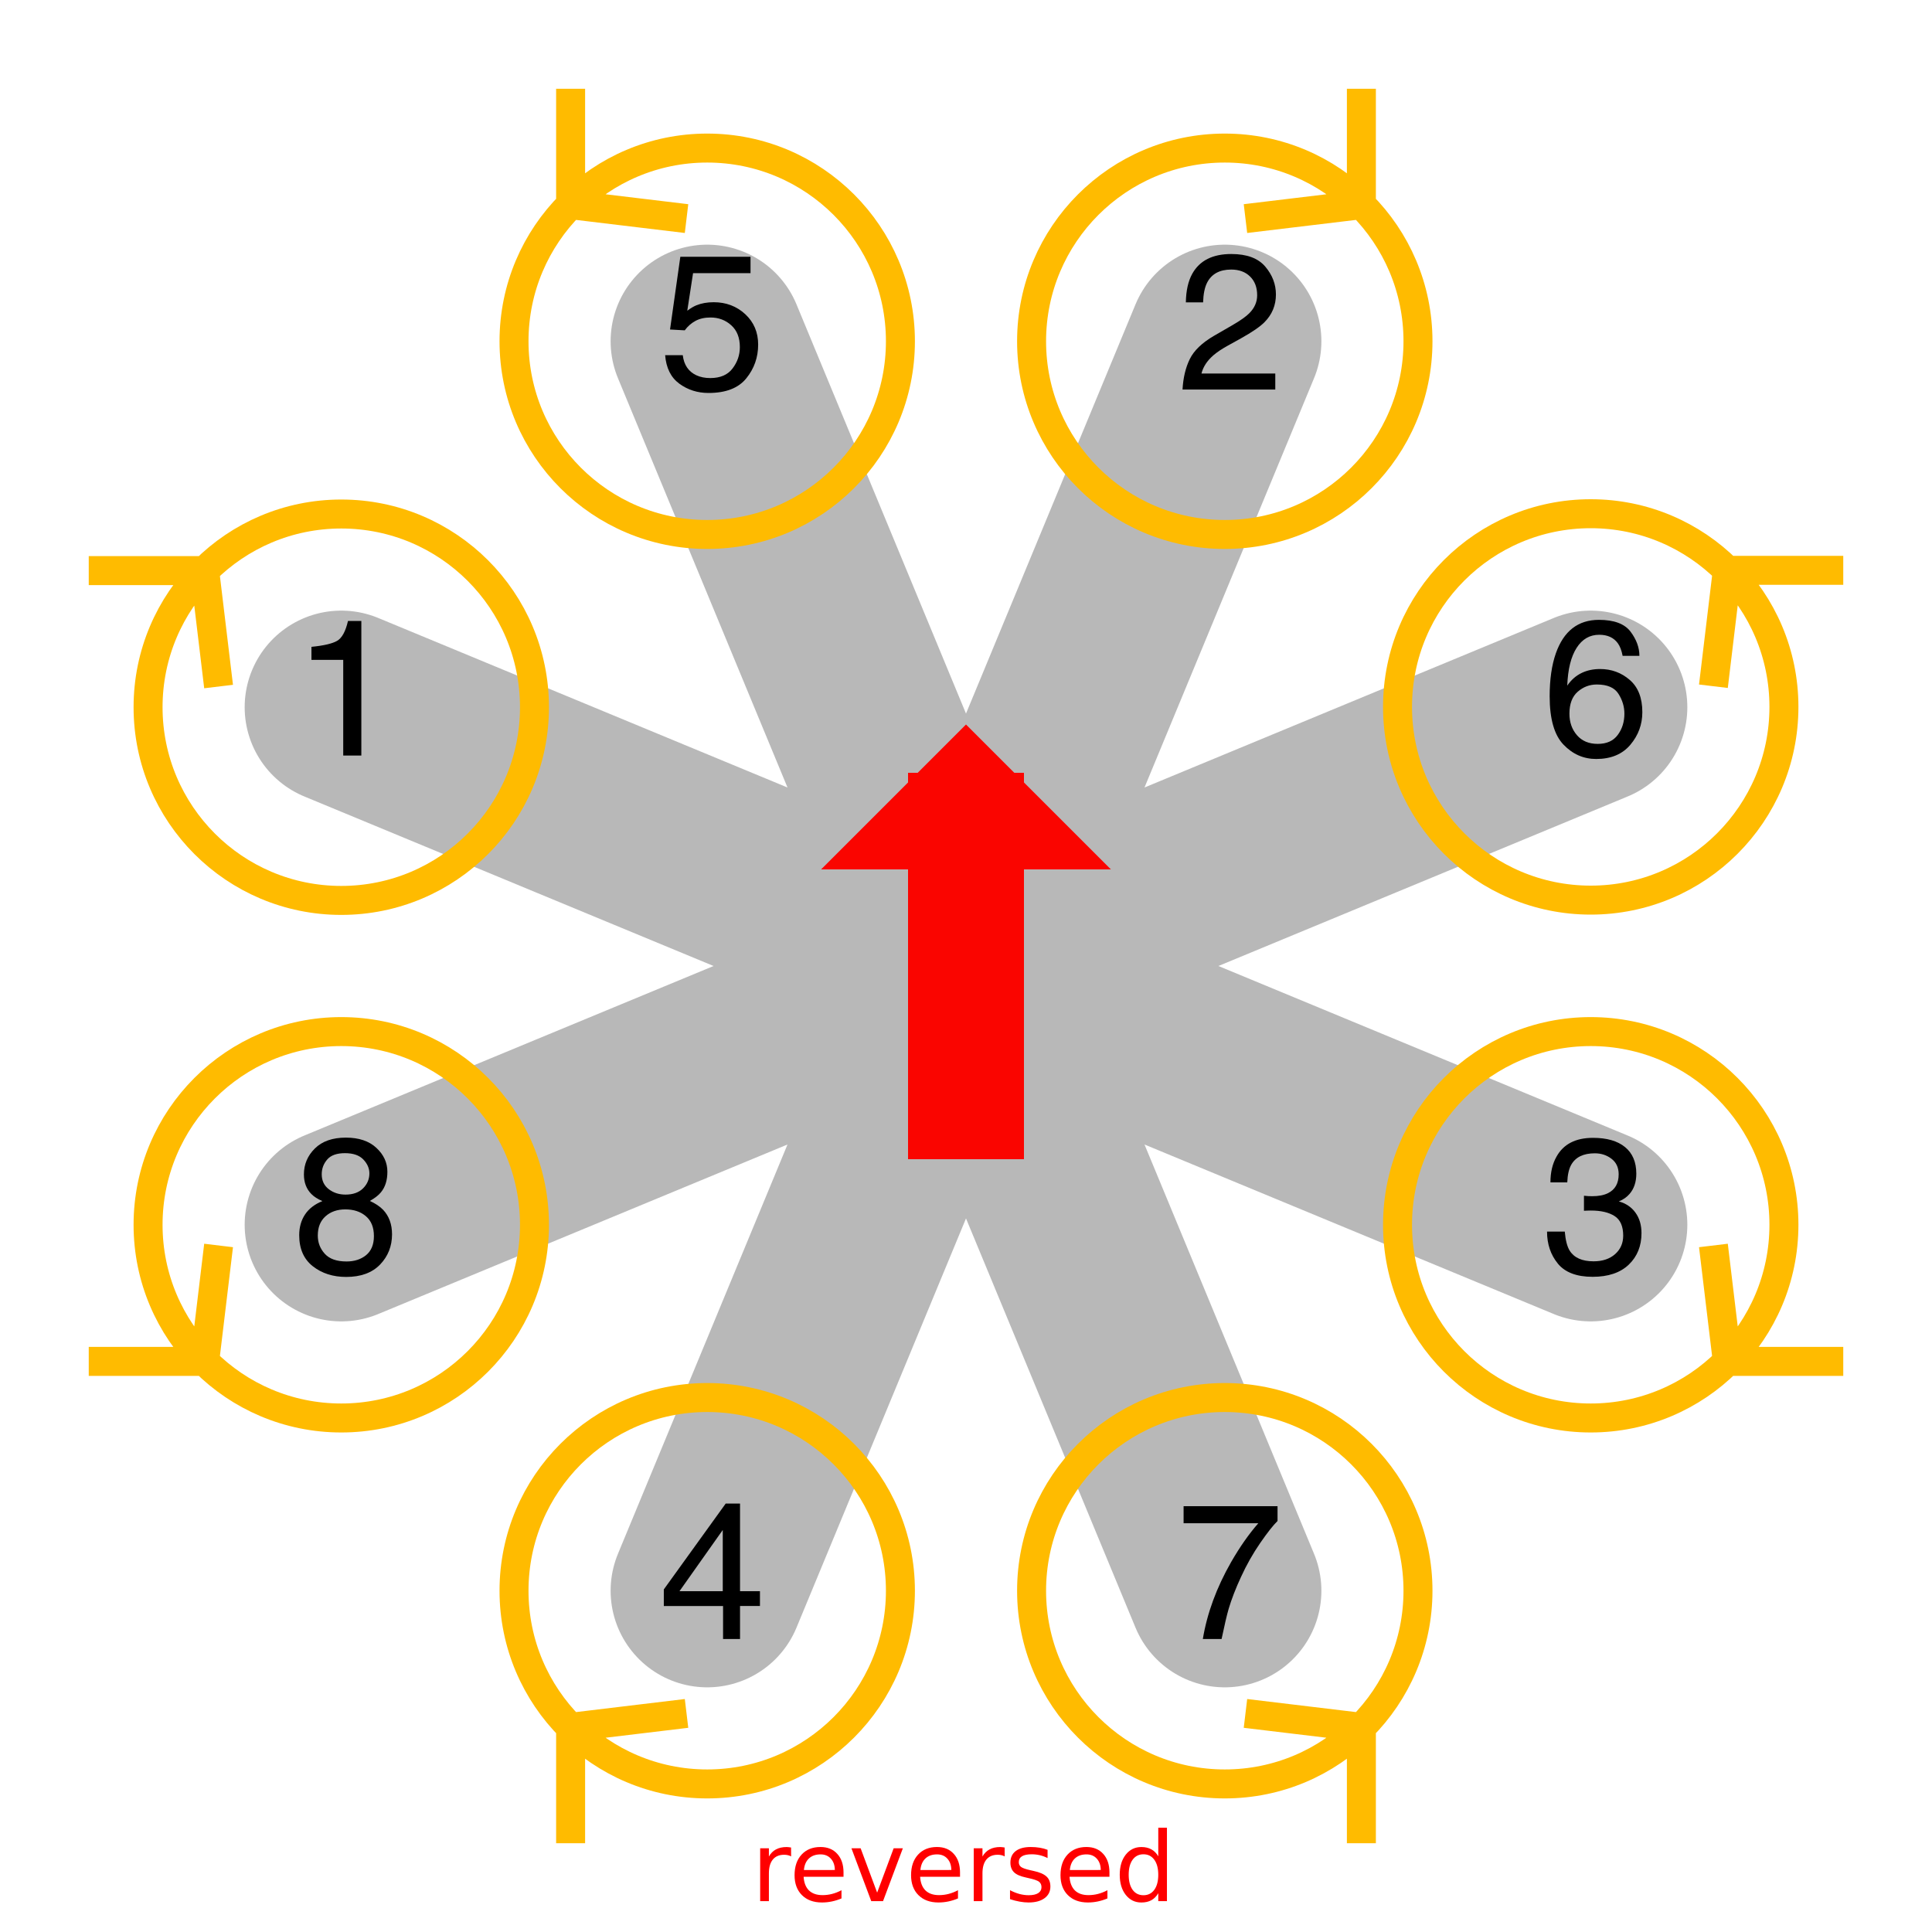
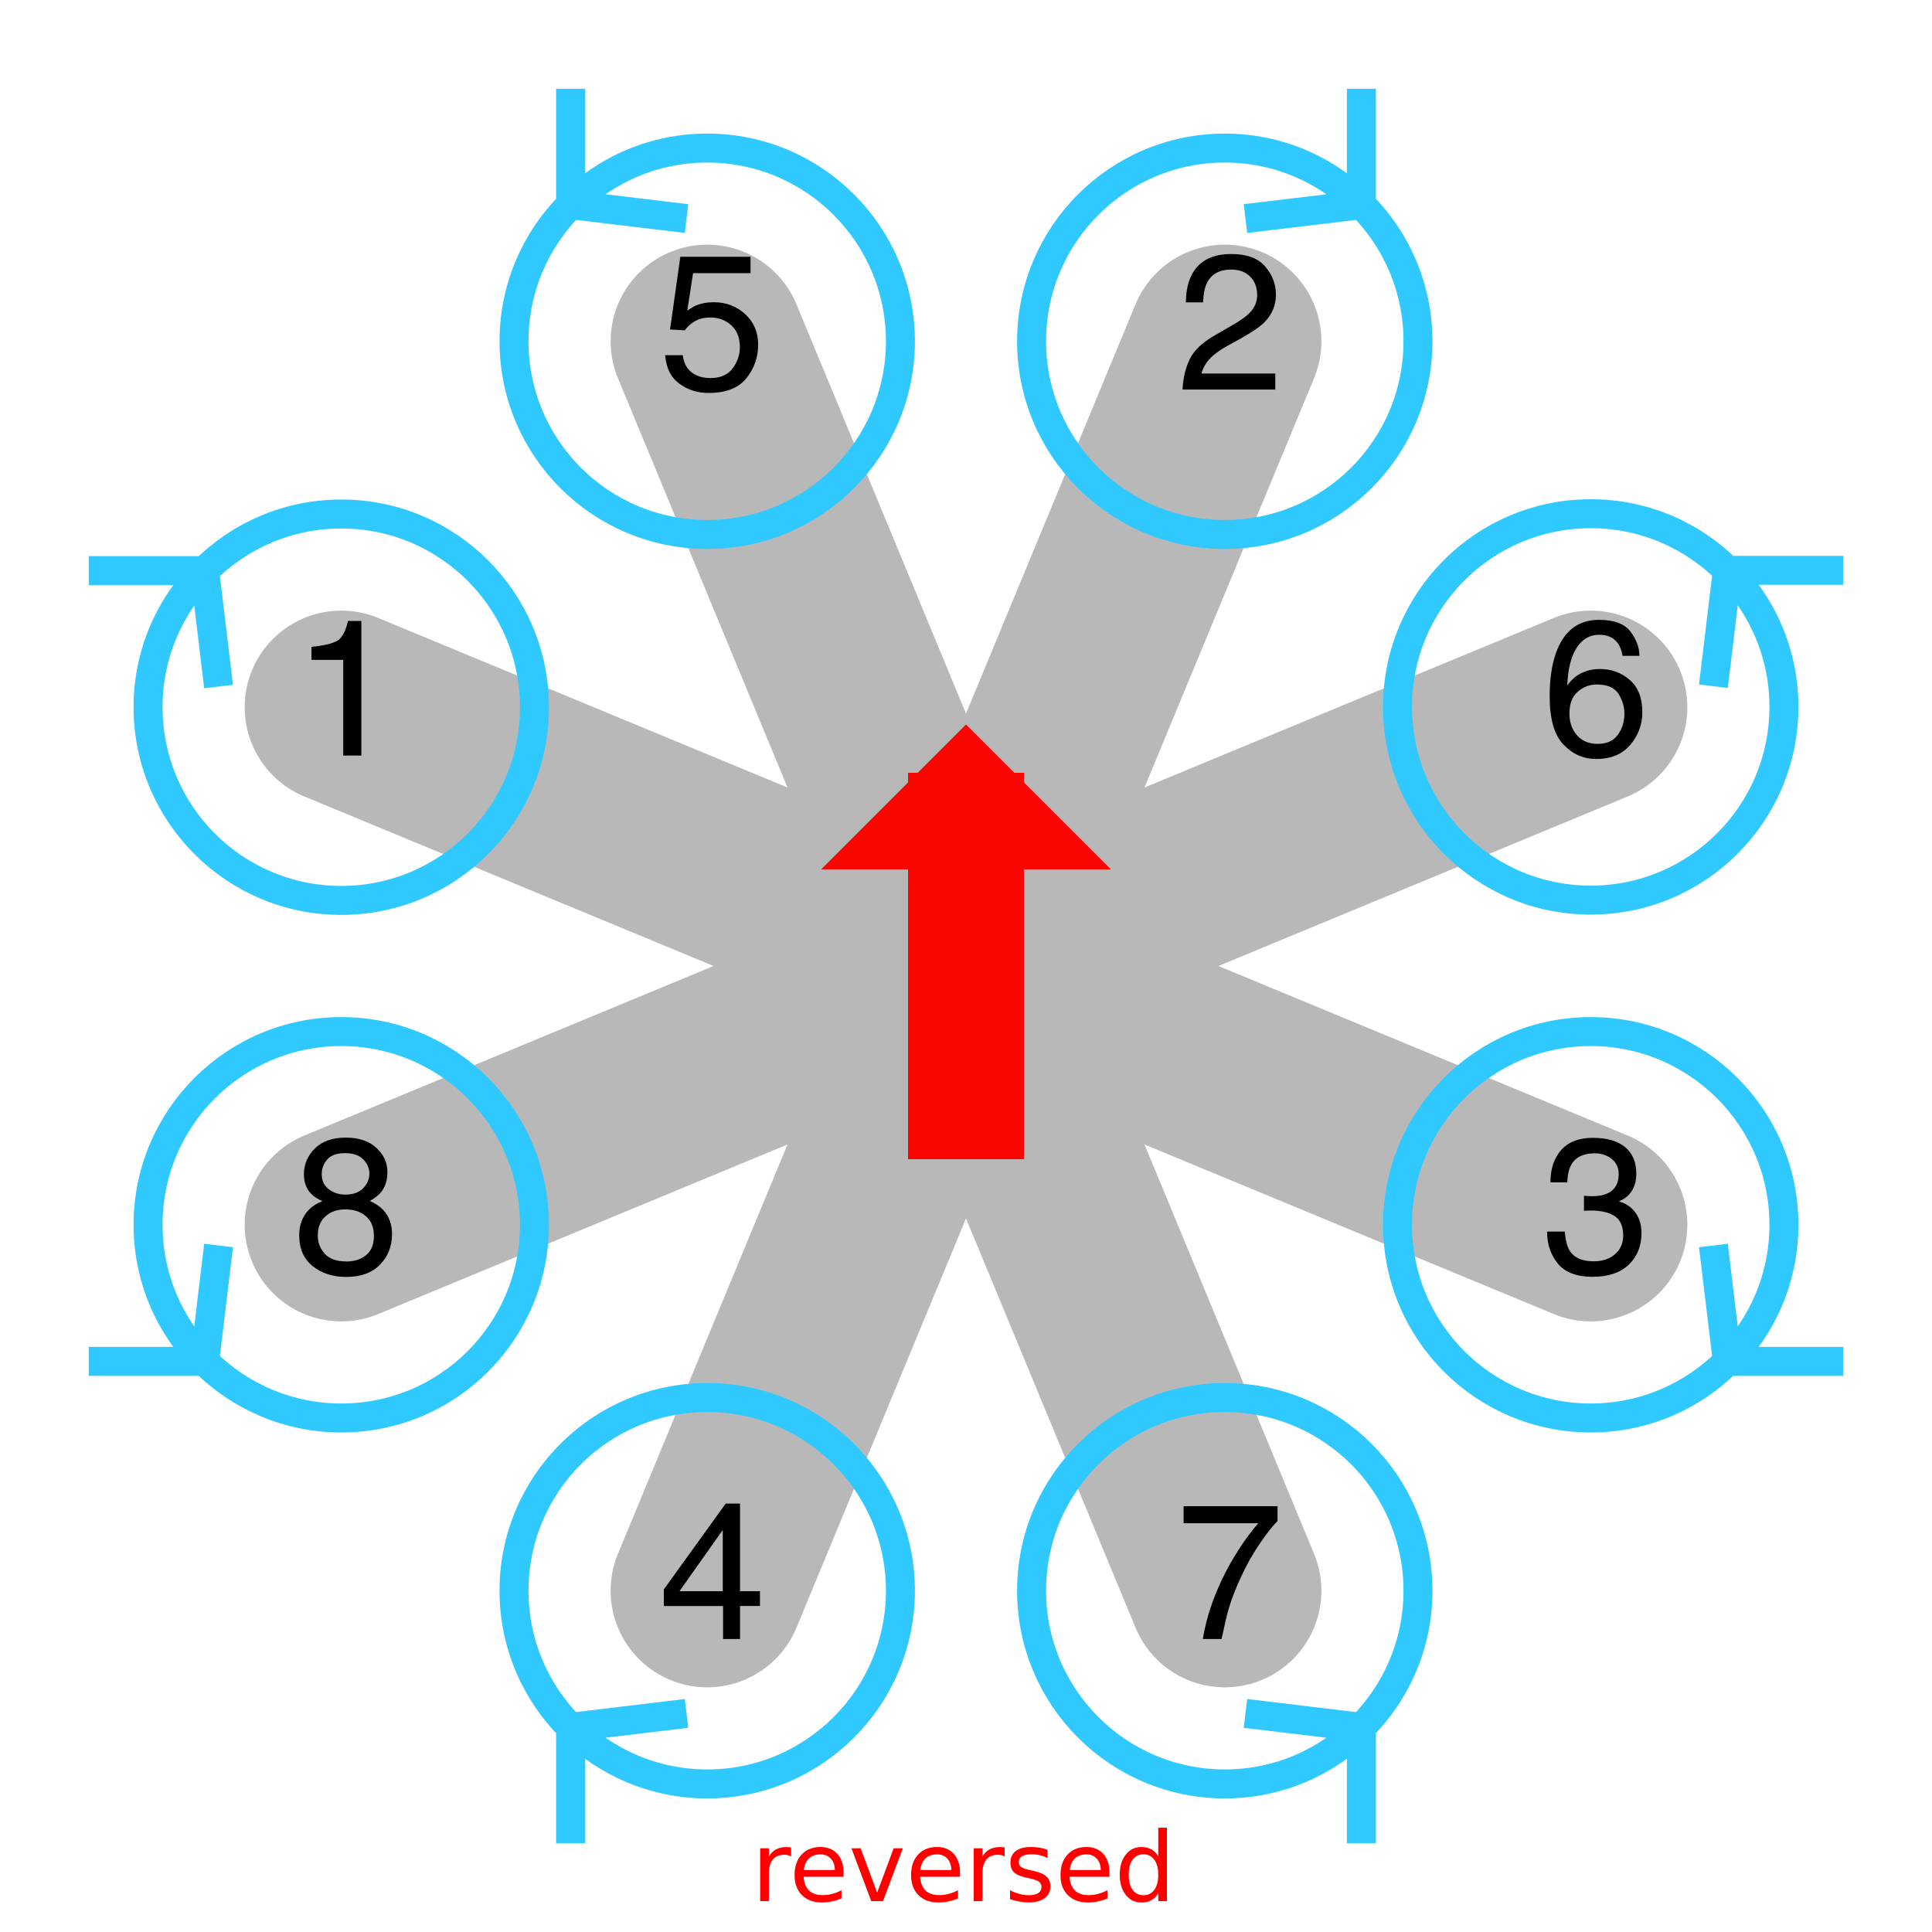
<svg xmlns="http://www.w3.org/2000/svg" xmlns:xlink="http://www.w3.org/1999/xlink" height="200pt" viewBox="0 0 200 200" width="200pt">
  <symbol id="glyph0-1" overflow="visible">
    <path d="m1.371-3.145c.434-.891 1.277-1.703 2.535-2.434l1.875-1.082c.84-.488 1.43-.906 1.766-1.25.535-.539.805-1.16.805-1.855 0-.812-.246-1.461-.734-1.938-.488-.48-1.141-.719-1.953-.719-1.203 0-2.039.457-2.5 1.367-.246.488-.383 1.164-.41 2.031h-1.785c.02-1.219.242-2.211.672-2.977.762-1.355 2.105-2.031 4.031-2.031 1.602 0 2.773.43 3.512 1.297.738.867 1.109 1.828 1.109 2.891 0 1.121-.395 2.078-1.184 2.871-.453.461-1.27 1.023-2.449 1.68l-1.34.742c-.637.352-1.137.688-1.5 1.004-.652.566-1.062 1.195-1.234 1.887h7.641v1.66h-9.602c.066-1.203.312-2.254.746-3.145zm0 0" />
  </symbol>
  <symbol id="glyph0-2" overflow="visible">
    <path d="m9.117-12.828c.613.812.922 1.648.922 2.508h-1.738c-.105-.555-.27-.988-.496-1.301-.426-.586-1.066-.879-1.926-.879-.984 0-1.766.453-2.344 1.363-.578.906-.902 2.207-.965 3.902.402-.594.91-1.039 1.523-1.328.559-.262 1.184-.391 1.875-.391 1.172 0 2.191.371 3.062 1.121.875.75 1.312 1.863 1.312 3.348 0 1.27-.414 2.395-1.242 3.375-.828.98-2.004 1.469-3.535 1.469-1.309 0-2.438-.496-3.387-1.488-.953-.992-1.43-2.664-1.43-5.012 0-1.738.215-3.215.637-4.426.812-2.316 2.301-3.477 4.465-3.477 1.562 0 2.648.406 3.266 1.215zm-1.32 10.695c.461-.621.688-1.355.688-2.203 0-.715-.203-1.398-.613-2.047-.41-.648-1.156-.969-2.238-.969-.754 0-1.414.25-1.984.75-.57.5-.855 1.258-.855 2.266 0 .887.258 1.629.777 2.23.516.602 1.234.902 2.152.902.926 0 1.617-.309 2.074-.93zm0 0" />
  </symbol>
  <symbol id="glyph0-3" overflow="visible">
    <path d="m1.598-.98c-.746-.91-1.121-2.016-1.121-3.316h1.836c.078.906.25 1.562.508 1.973.457.734 1.281 1.105 2.473 1.105.926 0 1.668-.25 2.227-.742.559-.496.84-1.133.84-1.914 0-.965-.293-1.641-.883-2.023-.59-.383-1.41-.578-2.457-.578-.117 0-.234.004-.355.008-.121.004-.242.008-.367.016v-1.555c.184.02.336.031.461.039.121.008.254.008.398.008.656 0 1.199-.102 1.621-.312.742-.363 1.113-1.016 1.113-1.953 0-.695-.246-1.23-.742-1.609-.496-.379-1.07-.566-1.727-.566-1.172 0-1.984.391-2.434 1.172-.246.43-.387 1.043-.418 1.836h-1.742c0-1.043.211-1.926.625-2.656.719-1.301 1.977-1.953 3.781-1.953 1.426 0 2.531.316 3.312.953.781.633 1.172 1.555 1.172 2.758 0 .859-.234 1.555-.695 2.09-.285.332-.656.594-1.113.781.734.203 1.309.59 1.723 1.168.414.574.621 1.281.621 2.113 0 1.336-.441 2.422-1.316 3.262-.879.84-2.129 1.262-3.742 1.262-1.652 0-2.852-.457-3.598-1.363zm0 0" />
  </symbol>
  <symbol id="glyph0-4" overflow="visible">
    <path d="m10.461-13.75v1.531c-.449.438-1.047 1.195-1.793 2.277-.746 1.082-1.406 2.246-1.98 3.496-.566 1.219-.992 2.328-1.289 3.328-.188.645-.43 1.684-.73 3.117h-1.941c.441-2.668 1.418-5.324 2.93-7.969.891-1.551 1.828-2.887 2.812-4.016h-7.734v-1.766zm0 0" />
  </symbol>
  <symbol id="glyph0-5" overflow="visible">
    <path d="m6.609-4.953v-6.336l-4.48 6.336zm.031 4.953v-3.418h-6.133v-1.719l6.406-8.887h1.484v9.07h2.062v1.535h-2.062v3.418zm0 0" />
  </symbol>
  <symbol id="glyph0-6" overflow="visible">
    <path d="m7.258-8.773c.434-.434.652-.949.652-1.547 0-.523-.207-1-.625-1.438-.418-.438-1.051-.656-1.902-.656-.848 0-1.461.219-1.836.656-.379.438-.57.945-.57 1.531 0 .66.246 1.172.734 1.547.488.371 1.062.555 1.727.555.777 0 1.383-.215 1.82-.648zm.316 6.914c.535-.441.805-1.098.805-1.969 0-.906-.277-1.594-.832-2.062-.551-.469-1.262-.703-2.125-.703-.84 0-1.527.242-2.059.719-.531.48-.793 1.141-.793 1.988 0 .73.242 1.359.727 1.891s1.234.793 2.25.793c.812 0 1.488-.219 2.027-.656zm-5.668-6.324c-.516-.52-.773-1.199-.773-2.031 0-1.043.379-1.938 1.133-2.684.754-.75 1.828-1.125 3.211-1.125 1.344 0 2.395.352 3.156 1.059.762.707 1.141 1.531 1.141 2.477 0 .871-.219 1.578-.664 2.121-.246.305-.629.602-1.148.898.578.266 1.031.57 1.367.914.617.652.926 1.5.926 2.539 0 1.23-.414 2.277-1.238 3.133-.828.855-1.996 1.281-3.508 1.281-1.359 0-2.512-.367-3.453-1.105-.941-.738-1.41-1.812-1.41-3.219 0-.828.203-1.543.605-2.145.402-.602 1.004-1.062 1.797-1.383-.488-.207-.867-.449-1.141-.73zm0 0" />
  </symbol>
  <symbol id="glyph0-7" overflow="visible">
    <path d="m1.914-9.902v-1.348c1.27-.125 2.156-.332 2.656-.621.5-.289.875-.973 1.125-2.055h1.383v13.926h-1.875v-9.902zm0 0" />
  </symbol>
  <symbol id="glyph0-8" overflow="visible">
    <path d="m2.469-3.562c.117 1 .586 1.695 1.398 2.078.418.195.898.293 1.445.293 1.043 0 1.812-.332 2.312-.996.504-.664.754-1.398.754-2.207 0-.977-.297-1.73-.895-2.266-.594-.535-1.309-.801-2.141-.801-.605 0-1.125.117-1.559.352s-.805.559-1.109.977l-1.523-.086 1.066-7.531h7.266v1.699h-5.949l-.598 3.887c.328-.246.637-.434.93-.555.52-.215 1.125-.324 1.805-.324 1.285 0 2.371.414 3.266 1.238.891.828 1.336 1.875 1.336 3.148 0 1.32-.41 2.484-1.227 3.492-.816 1.012-2.121 1.516-3.91 1.516-1.141 0-2.148-.32-3.023-.961s-1.363-1.625-1.469-2.953zm0 0" />
  </symbol>
  <g>
    <g>
      <path d="m126.789 35.328-53.578 129.344m91.461-91.461-129.344 53.578m129.344 0-129.344-53.578m91.461 91.461-53.578-129.344" style="fill:none;stroke:#b8b8b8;stroke-width:20;stroke-linecap:round;stroke-linejoin:round;stroke-miterlimit:10" />
-       <path d="m184.672 73.18c0 11.047-8.957 20-20 20-11.047 0-20-8.953-20-20s8.953-20 20-20c11.043 0 20 8.953 20 20m-5.859-14.141-1.441 12m1.441-12h12" fill="none" stroke="#fb0" stroke-miterlimit="10" stroke-width="3" />
+       <path d="m184.672 73.18c0 11.047-8.957 20-20 20-11.047 0-20-8.953-20-20s8.953-20 20-20c11.043 0 20 8.953 20 20m-5.859-14.141-1.441 12m1.441-12h12" fill="none" stroke="#2fc8ff" stroke-miterlimit="10" stroke-width="3" />
      <g>
        <use height="100%" width="100%" x="121.789" xlink:href="#glyph0-1" y="40.328" />
      </g>
-       <path d="m146.789 35.328c0 11.047-8.953 20-20 20-11.047 0-20-8.953-20-20 0-11.043 8.953-20 20-20 11.047 0 20 8.957 20 20m-5.859-14.141v-12m0 12-12 1.441" fill="none" stroke="#fb0" stroke-miterlimit="10" stroke-width="3" />
+       <path d="m146.789 35.328c0 11.047-8.953 20-20 20-11.047 0-20-8.953-20-20 0-11.043 8.953-20 20-20 11.047 0 20 8.957 20 20m-5.859-14.141v-12m0 12-12 1.441" fill="none" stroke="#2fc8ff" stroke-miterlimit="10" stroke-width="3" />
      <g>
        <use height="100%" width="100%" x="159.672" xlink:href="#glyph0-2" y="78.211" />
      </g>
-       <path d="m146.789 164.672c0 11.043-8.953 20-20 20-11.047 0-20-8.957-20-20 0-11.047 8.953-20 20-20 11.047 0 20 8.953 20 20m-5.859 14.141v12m0-12-12-1.441" fill="none" stroke="#fb0" stroke-miterlimit="10" stroke-width="3" />
+       <path d="m146.789 164.672c0 11.043-8.953 20-20 20-11.047 0-20-8.957-20-20 0-11.047 8.953-20 20-20 11.047 0 20 8.953 20 20m-5.859 14.141v12m0-12-12-1.441" fill="none" stroke="#2fc8ff" stroke-miterlimit="10" stroke-width="3" />
      <g>
        <use height="100%" width="100%" x="159.672" xlink:href="#glyph0-3" y="131.789" />
      </g>
-       <path d="m184.672 126.789c0 11.047-8.957 20-20 20-11.047 0-20-8.953-20-20 0-11.047 8.953-20 20-20 11.043 0 20 8.953 20 20m-5.859 14.141-1.441-12m1.441 12h12" fill="none" stroke="#fb0" stroke-miterlimit="10" stroke-width="3" />
+       <path d="m184.672 126.789c0 11.047-8.957 20-20 20-11.047 0-20-8.953-20-20 0-11.047 8.953-20 20-20 11.043 0 20 8.953 20 20m-5.859 14.141-1.441-12m1.441 12h12" fill="none" stroke="#2fc8ff" stroke-miterlimit="10" stroke-width="3" />
      <g>
        <use height="100%" width="100%" x="121.789" xlink:href="#glyph0-4" y="169.672" />
      </g>
-       <path d="m55.328 126.789c0 11.047-8.953 20-20 20-11.043 0-20-8.953-20-20 0-11.047 8.957-20 20-20 11.047 0 20 8.953 20 20m-34.141 14.141 1.441-12m-1.441 12h-12" fill="none" stroke="#fb0" stroke-miterlimit="10" stroke-width="3" />
+       <path d="m55.328 126.789c0 11.047-8.953 20-20 20-11.043 0-20-8.953-20-20 0-11.047 8.957-20 20-20 11.047 0 20 8.953 20 20m-34.141 14.141 1.441-12m-1.441 12h-12" fill="none" stroke="#2fc8ff" stroke-miterlimit="10" stroke-width="3" />
      <g>
        <use height="100%" width="100%" x="68.211" xlink:href="#glyph0-5" y="169.672" />
      </g>
-       <path d="m93.211 164.672c0 11.043-8.953 20-20 20s-20-8.957-20-20c0-11.047 8.953-20 20-20s20 8.953 20 20m-34.141 14.141v12m0-12 12-1.441" fill="none" stroke="#fb0" stroke-miterlimit="10" stroke-width="3" />
+       <path d="m93.211 164.672c0 11.043-8.953 20-20 20s-20-8.957-20-20c0-11.047 8.953-20 20-20s20 8.953 20 20m-34.141 14.141v12m0-12 12-1.441" fill="none" stroke="#2fc8ff" stroke-miterlimit="10" stroke-width="3" />
      <g>
        <use height="100%" width="100%" x="30.328" xlink:href="#glyph0-6" y="131.789" />
      </g>
-       <path d="m93.211 35.328c0 11.047-8.953 20-20 20s-20-8.953-20-20c0-11.043 8.953-20 20-20s20 8.957 20 20m-34.141-14.141v-12m0 12 12 1.441" fill="none" stroke="#fb0" stroke-miterlimit="10" stroke-width="3" />
+       <path d="m93.211 35.328c0 11.047-8.953 20-20 20s-20-8.953-20-20c0-11.043 8.953-20 20-20s20 8.957 20 20m-34.141-14.141v-12m0 12 12 1.441" fill="none" stroke="#2fc8ff" stroke-miterlimit="10" stroke-width="3" />
      <g>
        <use height="100%" width="100%" x="30.328" xlink:href="#glyph0-7" y="78.211" />
      </g>
-       <path d="m55.328 73.211c0 11.047-8.953 20-20 20-11.043 0-20-8.953-20-20s8.957-20 20-20c11.047 0 20 8.953 20 20m-34.141-14.141 1.441 12m-1.441-12h-12" fill="none" stroke="#fb0" stroke-miterlimit="10" stroke-width="3" />
+       <path d="m55.328 73.211c0 11.047-8.953 20-20 20-11.043 0-20-8.953-20-20s8.957-20 20-20c11.047 0 20 8.953 20 20m-34.141-14.141 1.441 12m-1.441-12h-12" fill="none" stroke="#2fc8ff" stroke-miterlimit="10" stroke-width="3" />
      <g>
        <use height="100%" width="100%" x="68.211" xlink:href="#glyph0-8" y="40.328" />
      </g>
      <path d="m100 80v40" fill="none" stroke="#fa0500" stroke-linejoin="bevel" stroke-miterlimit="10" stroke-width="12" />
      <path d="m100 75-15 15h30z" fill="#fa0500" />
    </g>
    <g fill="#f00">
      <path d="m81.896 192.175q-.151-.088-.332-.127-.176-.044-.391-.044-.762 0-1.172.498-.405.493-.405 1.421v2.881h-.903v-5.469h.903v.85q.283-.498.737-.737.454-.244 1.104-.244.093 0 .205.015.112.01.249.034l.005.923z" />
      <path d="m87.321 193.845v.439h-4.131q.059.928.557 1.416.503.483 1.396.483.518 0 1.001-.127.488-.127.967-.381v.85q-.483.205-.991.312-.508.107-1.03.107-1.309 0-2.075-.762-.762-.762-.762-2.061 0-1.343.723-2.129.728-.791 1.958-.791 1.104 0 1.743.713.645.708.645 1.929zm-.898-.264q-.01-.737-.415-1.177-.4-.439-1.064-.439-.752 0-1.206.425-.449.425-.518 1.196l3.203-.005z" />
      <path d="m88.141 191.335h.952l1.709 4.59 1.709-4.59h.952l-2.051 5.469h-1.221z" />
      <path d="m99.381 193.845v.439h-4.131q.059.928.557 1.416.503.483 1.396.483.518 0 1.001-.127.488-.127.967-.381v.85q-.483.205-.991.312-.508.107-1.03.107-1.309 0-2.075-.762-.762-.762-.762-2.061 0-1.343.723-2.129.728-.791 1.958-.791 1.104 0 1.743.713.645.708.645 1.929zm-.898-.264q-.01-.737-.415-1.177-.4-.439-1.064-.439-.752 0-1.206.425-.449.425-.518 1.196l3.203-.005z" />
      <path d="m104.005 192.175q-.151-.088-.332-.127-.176-.044-.391-.044-.762 0-1.172.498-.405.493-.405 1.421v2.881h-.903v-5.469h.903v.85q.283-.498.737-.737.454-.244 1.104-.244.093 0 .205.015.112.01.249.034l.005.923z" />
      <path d="m108.444 191.496v.85q-.381-.195-.791-.293-.41-.098-.85-.098-.669 0-1.006.205-.332.205-.332.615 0 .312.239.493.239.176.962.337l.308.068q.957.205 1.357.581.405.371.405 1.04 0 .762-.605 1.206-.601.444-1.655.444-.439 0-.918-.088-.474-.083-1.001-.254v-.928q.498.259.981.391.483.127.957.127.635 0 .977-.215.342-.22.342-.615 0-.366-.249-.562-.244-.195-1.079-.376l-.312-.073q-.835-.176-1.206-.537-.371-.366-.371-1.001 0-.771.547-1.191.547-.42 1.553-.42.498 0 .938.073.439.073.811.22z" />
      <path d="m114.85 193.845v.439h-4.131q.059.928.557 1.416.503.483 1.396.483.518 0 1.001-.127.488-.127.967-.381v.85q-.483.205-.991.312-.508.107-1.03.107-1.309 0-2.075-.762-.762-.762-.762-2.061 0-1.343.723-2.129.728-.791 1.958-.791 1.104 0 1.743.713.645.708.645 1.929zm-.898-.264q-.01-.737-.415-1.177-.4-.439-1.064-.439-.752 0-1.206.425-.449.425-.518 1.196l3.203-.005z" />
      <path d="m119.904 192.165v-2.959h.898v7.598h-.898v-.82q-.283.488-.718.728-.43.234-1.035.234-.991 0-1.616-.791-.62-.791-.62-2.08 0-1.289.62-2.08.625-.791 1.616-.791.605 0 1.035.239.435.234.718.723zm-3.062 1.909q0 .991.405 1.558.41.562 1.123.562.713 0 1.123-.562.41-.566.41-1.558 0-.991-.41-1.553-.41-.566-1.123-.566-.713 0-1.123.566-.405.562-.405 1.553z" />
    </g>
  </g>
</svg>
